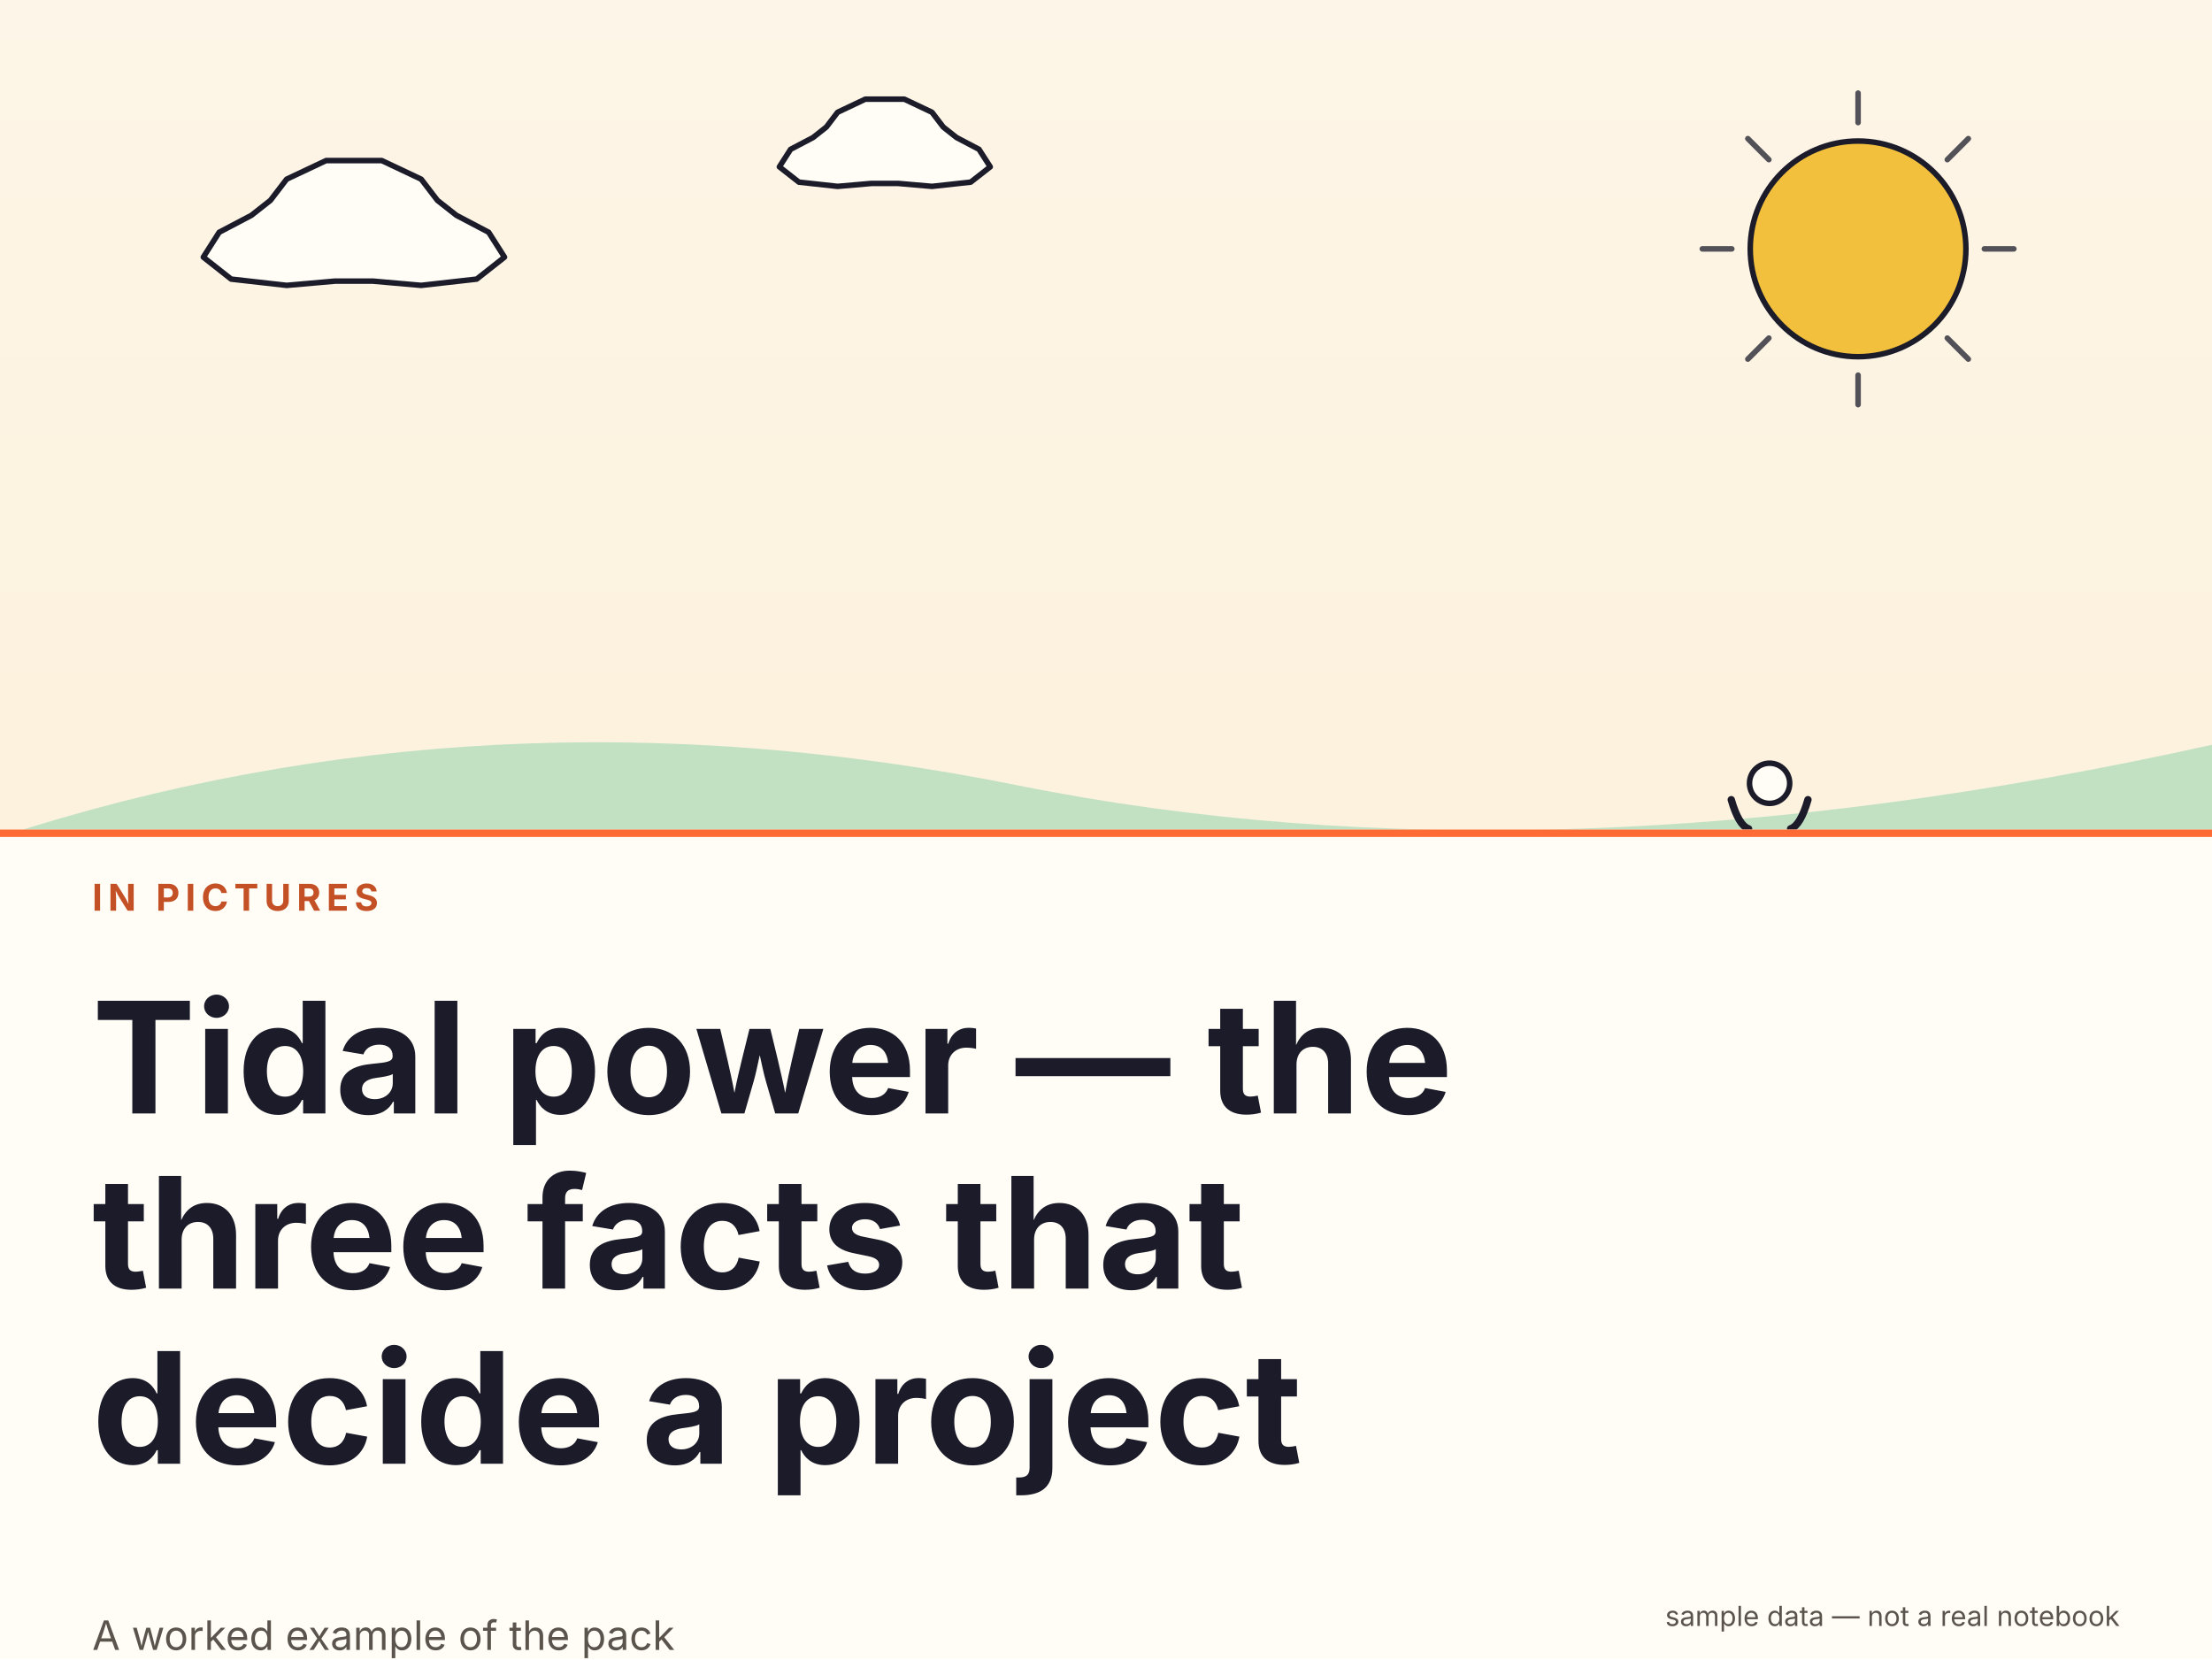
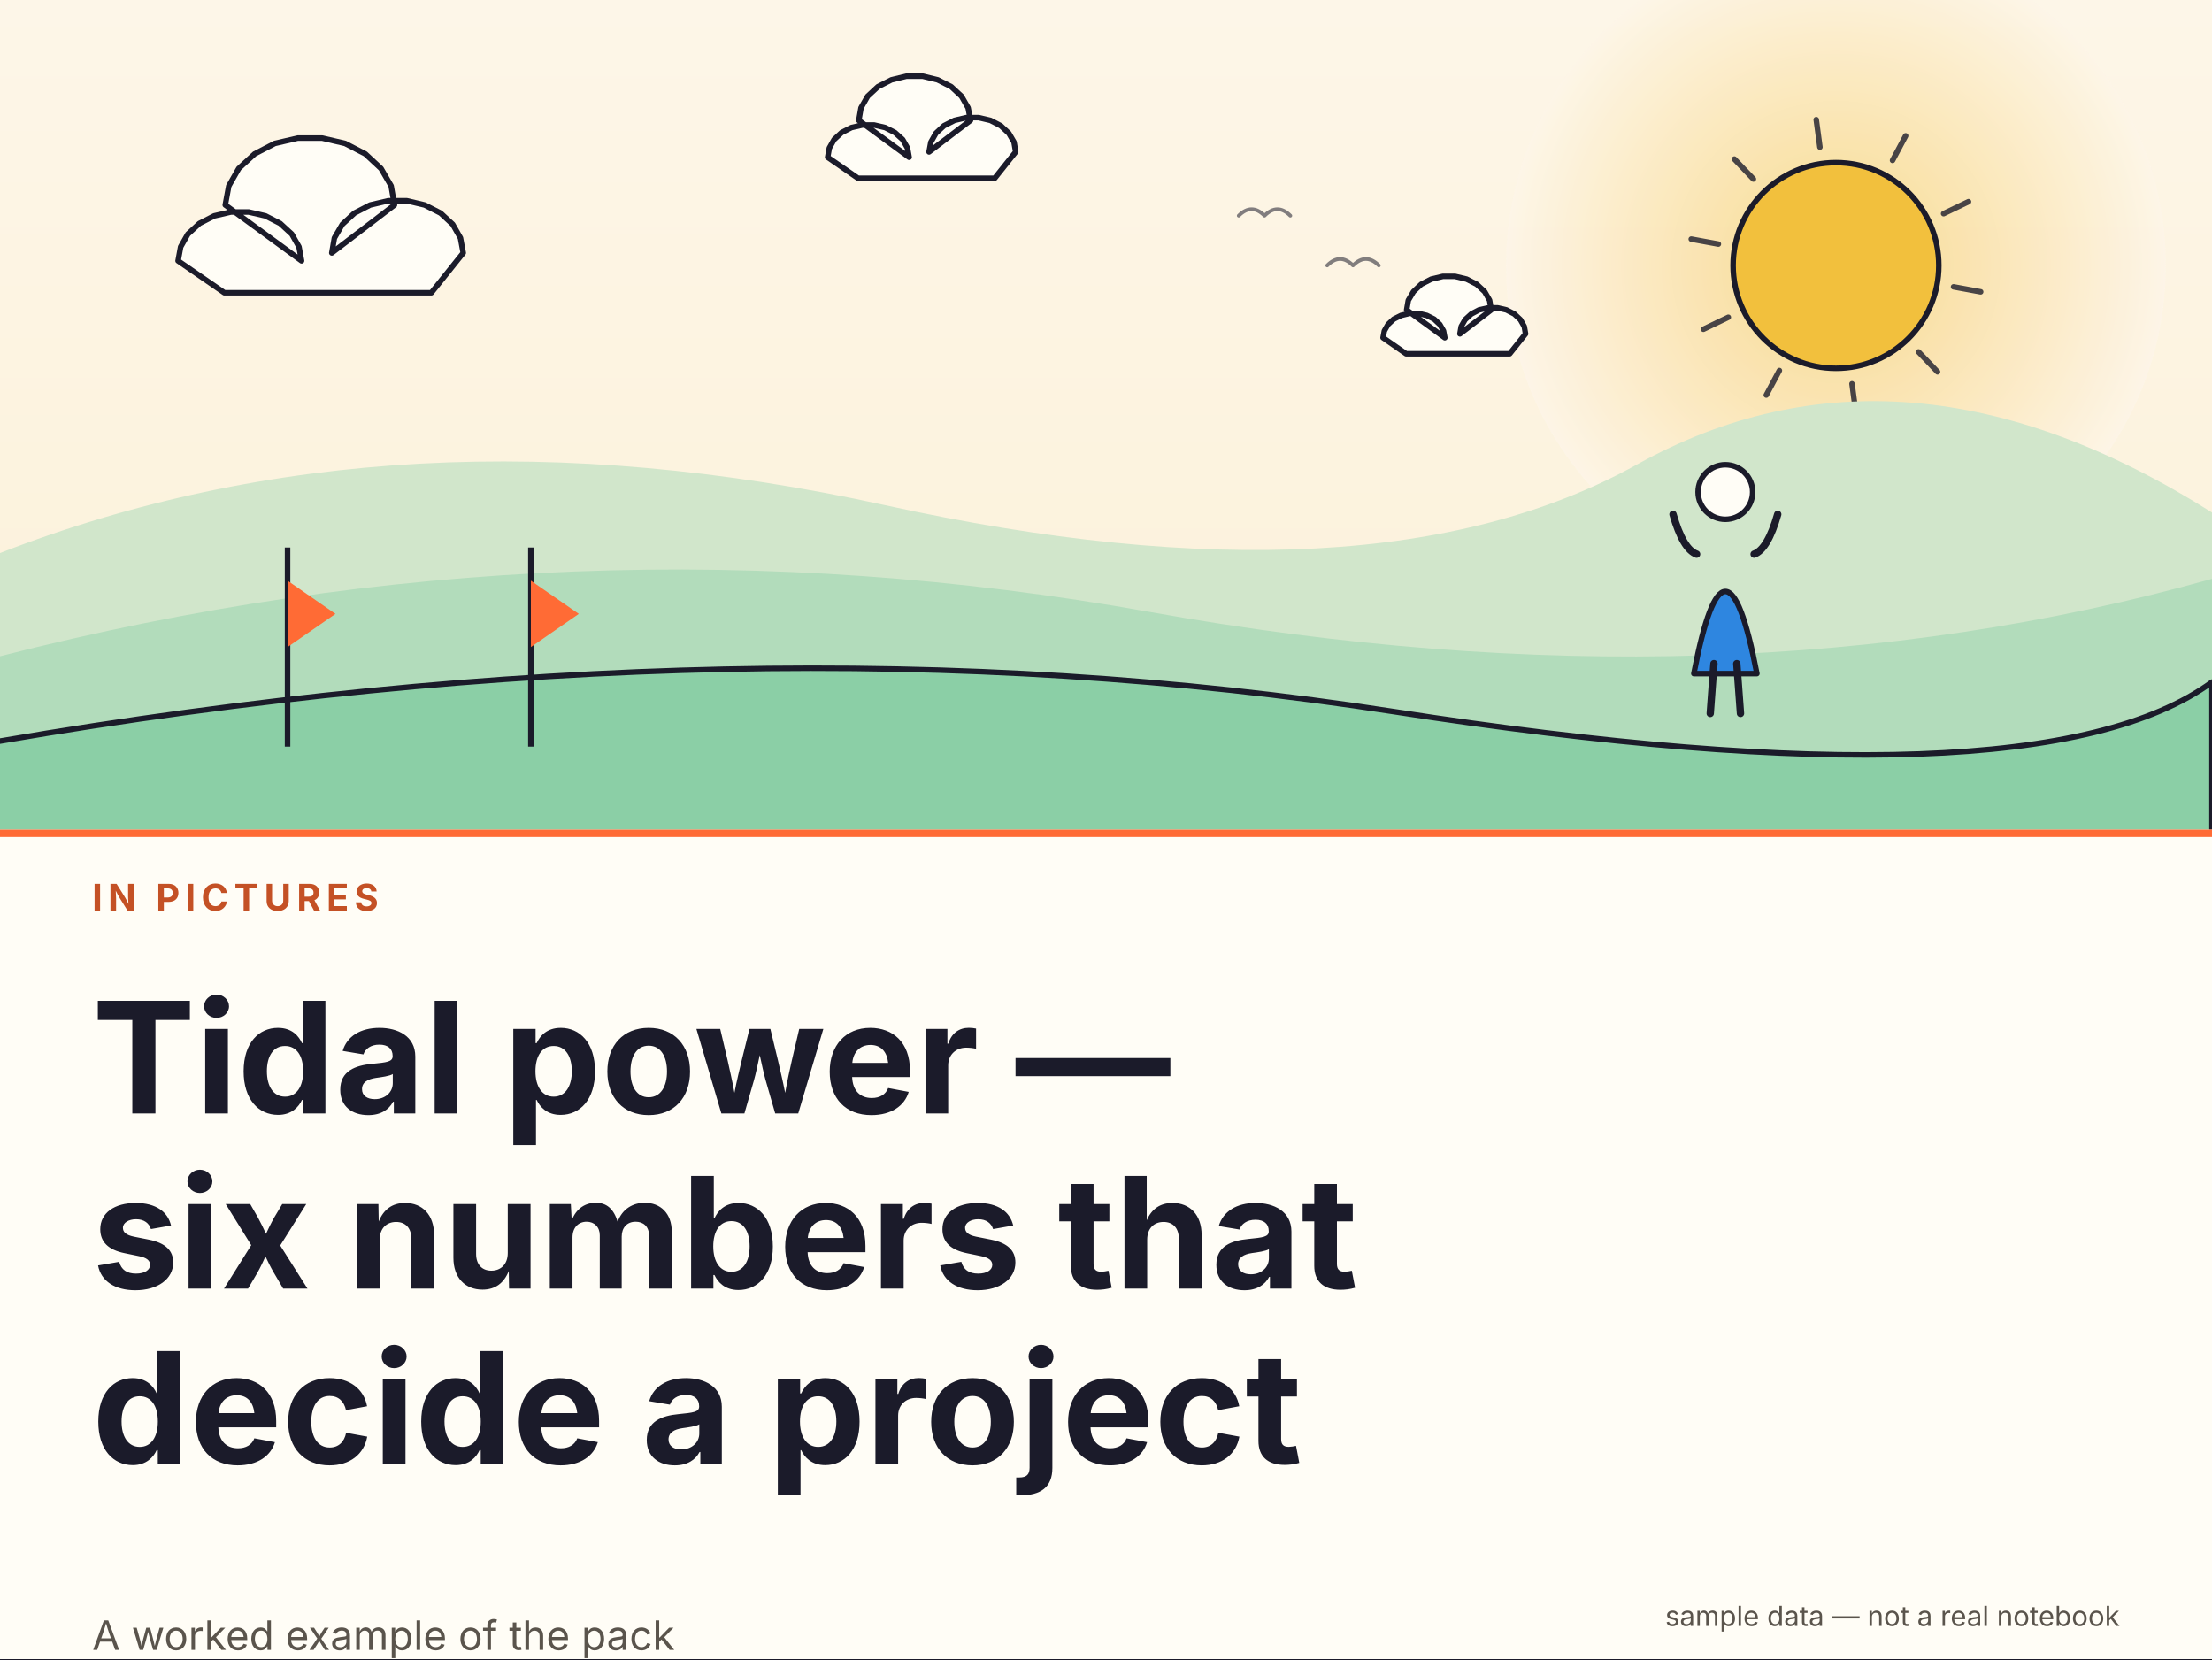
<svg xmlns="http://www.w3.org/2000/svg" width="1200" height="900" viewBox="0 0 1200 900" role="img" aria-labelledby="gfx-title gfx-desc" data-template="cover" data-preset="cartoon" data-detail="standard">
  <defs>
    <filter id="stick" x="-30%" y="-30%" width="160%" height="170%">
      <feDropShadow dx="0" dy="6" stdDeviation="0" flood-color="#000000" flood-opacity="0.16" />
    </filter>
  </defs>
  <linearGradient id="sky" x1="0" y1="0" x2="0" y2="1">
-     <stop offset="0" stop-color="#fdf5e7" />
-     <stop offset="1" stop-color="#fbeed2" />
+     <stop offset="0" stop-color="#fdf6e8" />
+     <stop offset="1" stop-color="#fbebc8" />
  </linearGradient>
  <rect width="1200" height="900" fill="url(#sky)" />
-   <circle cx="1008.0" cy="135.0" r="58.5" fill="#f2c03d" />
-   <circle cx="1008.0" cy="135.0" r="58.5" fill="none" stroke="#1b1b2a" stroke-width="3" />
-   <line x1="1076.5" y1="135.0" x2="1092.5" y2="135.0" stroke="#1b1b2a" stroke-width="3" opacity="0.75" stroke-linecap="round" />
-   <line x1="1056.4" y1="183.4" x2="1067.8" y2="194.8" stroke="#1b1b2a" stroke-width="3" opacity="0.75" stroke-linecap="round" />
-   <line x1="1008.0" y1="203.5" x2="1008.0" y2="219.5" stroke="#1b1b2a" stroke-width="3" opacity="0.75" stroke-linecap="round" />
-   <line x1="959.6" y1="183.4" x2="948.2" y2="194.8" stroke="#1b1b2a" stroke-width="3" opacity="0.75" stroke-linecap="round" />
-   <line x1="939.5" y1="135.0" x2="923.5" y2="135.0" stroke="#1b1b2a" stroke-width="3" opacity="0.75" stroke-linecap="round" />
-   <line x1="959.6" y1="86.6" x2="948.2" y2="75.2" stroke="#1b1b2a" stroke-width="3" opacity="0.75" stroke-linecap="round" />
-   <line x1="1008.0" y1="66.5" x2="1008.0" y2="50.5" stroke="#1b1b2a" stroke-width="3" opacity="0.75" stroke-linecap="round" />
-   <line x1="1056.4" y1="86.6" x2="1067.8" y2="75.2" stroke="#1b1b2a" stroke-width="3" opacity="0.75" stroke-linecap="round" />
-   <path d="M265.1 126.0 L273.7 139.5 L258.6 151.4 L228.5 154.8 L202.3 152.5 L181.7 152.5 L155.5 154.8 L125.4 151.4 L110.3 139.5 L118.9 126.0 L136.4 116.8 L146.7 108.7 L155.5 97.2 L176.9 87.1 L207.1 87.1 L228.5 97.2 L237.3 108.7 L247.6 116.8 Z" fill="#fffdf6" stroke="#1b1b2a" stroke-width="3" stroke-linecap="round" stroke-linejoin="round" />
-   <path d="M531.1 81.0 L537.2 90.5 L526.6 98.8 L505.6 101.1 L487.2 99.5 L472.8 99.5 L454.4 101.1 L433.4 98.8 L422.8 90.5 L428.9 81.0 L441.1 74.6 L448.3 68.9 L454.4 60.9 L469.4 53.8 L490.6 53.8 L505.6 60.9 L511.7 68.9 L518.9 74.6 Z" fill="#fffdf6" stroke="#1b1b2a" stroke-width="3" stroke-linecap="round" stroke-linejoin="round" />
-   <path d="M0 454.0 Q 264.0 368.0 552.0 426.0 T 1200 404.0 L 1200 900 L 0 900" fill="#c2e1c3" />
-   <path d="M0 510.0 Q 360.0 430.0 744.0 492.0 T 1200 474.0 L 1200 900 L 0 900" fill="#97d3ac" />
-   <circle cx="960.0" cy="424.9" r="10.9" fill="#fffdf6" stroke="#1b1b2a" stroke-width="3" />
-   <path d="M947.5 497.2 Q 960.0 431.8 972.5 497.2 Z Z" fill="#2e86e0" stroke="#1b1b2a" stroke-width="3" stroke-linecap="round" stroke-linejoin="round" />
-   <path d="M948.6 449.6 Q 943.2 447.7 939.2 433.8" fill="none" stroke="#1b1b2a" stroke-width="4" stroke-linecap="round" stroke-linejoin="round" />
-   <path d="M971.4 449.6 Q 976.8 447.7 980.8 433.8" fill="none" stroke="#1b1b2a" stroke-width="4" stroke-linecap="round" stroke-linejoin="round" />
-   <line x1="120.0" y1="531.0" x2="120.0" y2="459.0" stroke="#1b1b2a" stroke-width="3" />
-   <path d="M120 459 L 146 477 L 120 495 Z" fill="#ff6b35" />
-   <line x1="240.0" y1="531.0" x2="240.0" y2="459.0" stroke="#1b1b2a" stroke-width="3" />
-   <path d="M240 459 L 266 477 L 240 495 Z" fill="#ff6b35" />
+   <radialGradient id="sunGlow">
+     <stop offset="0" stop-color="#f6d47e" />
+     <stop offset="1" stop-color="#fdf5e7" />
+   </radialGradient>
+   <circle cx="996" cy="144" r="179" fill="url(#sunGlow)" opacity="0.85" />
+   <line x1="1059.8" y1="155.6" x2="1074.5" y2="158.3" stroke="#1b1b2a" stroke-width="3" opacity="0.80" stroke-linecap="round" />
+   <line x1="1040.8" y1="190.9" x2="1051.1" y2="201.7" stroke="#1b1b2a" stroke-width="3" opacity="0.80" stroke-linecap="round" />
+   <line x1="1004.7" y1="208.2" x2="1006.7" y2="223.1" stroke="#1b1b2a" stroke-width="3" opacity="0.80" stroke-linecap="round" />
+   <line x1="965.3" y1="201.0" x2="958.2" y2="214.3" stroke="#1b1b2a" stroke-width="3" opacity="0.80" stroke-linecap="round" />
+   <line x1="937.6" y1="172.1" x2="924.1" y2="178.6" stroke="#1b1b2a" stroke-width="3" opacity="0.80" stroke-linecap="round" />
+   <line x1="932.2" y1="132.4" x2="917.5" y2="129.7" stroke="#1b1b2a" stroke-width="3" opacity="0.80" stroke-linecap="round" />
+   <line x1="951.2" y1="97.1" x2="940.9" y2="86.3" stroke="#1b1b2a" stroke-width="3" opacity="0.80" stroke-linecap="round" />
+   <line x1="987.3" y1="79.8" x2="985.3" y2="64.9" stroke="#1b1b2a" stroke-width="3" opacity="0.80" stroke-linecap="round" />
+   <line x1="1026.7" y1="87.0" x2="1033.8" y2="73.7" stroke="#1b1b2a" stroke-width="3" opacity="0.80" stroke-linecap="round" />
+   <line x1="1054.4" y1="115.9" x2="1067.9" y2="109.4" stroke="#1b1b2a" stroke-width="3" opacity="0.80" stroke-linecap="round" />
+   <circle cx="996.0" cy="144.0" r="55.8" fill="#f2c03d" />
+   <circle cx="996.0" cy="144.0" r="55.8" fill="none" stroke="#1b1b2a" stroke-width="3" />
+   <path d="M96.6 141.5 L98.0 133.9 L101.9 127.0 L108.2 121.2 L116.2 117.1 L125.3 115.0 L134.9 115.0 L144.0 117.1 L152.0 121.2 L158.3 127.0 L162.2 133.9 L163.6 141.5 L122.2 111.2 L124.1 100.9 L129.5 91.4 L138.1 83.5 L149.1 77.8 L161.6 74.9 L174.7 74.9 L187.2 77.8 L198.2 83.5 L206.7 91.4 L212.2 100.9 L214.0 111.2 L180.0 137.2 L181.4 129.1 L185.7 121.7 L192.3 115.6 L200.8 111.2 L210.6 108.9 L220.7 108.9 L230.4 111.2 L239.0 115.6 L245.6 121.7 L249.8 129.1 L251.3 137.2 L234.0 158.8 L121.7 158.8 Z" fill="#fffdf6" stroke="#1b1b2a" stroke-width="3" stroke-linecap="round" stroke-linejoin="round" />
+   <path d="M449.0 85.3 L449.9 80.3 L452.5 75.7 L456.6 71.9 L461.9 69.2 L467.9 67.8 L474.2 67.8 L480.2 69.2 L485.5 71.9 L489.7 75.7 L492.3 80.3 L493.2 85.3 L465.9 65.3 L467.1 58.5 L470.7 52.2 L476.3 47.0 L483.6 43.3 L491.8 41.3 L500.5 41.3 L508.7 43.3 L516.0 47.0 L521.6 52.2 L525.2 58.5 L526.5 65.3 L504.0 82.4 L505.0 77.1 L507.7 72.3 L512.1 68.2 L517.8 65.3 L524.2 63.8 L530.9 63.8 L537.3 65.3 L542.9 68.2 L547.3 72.3 L550.1 77.1 L551.0 82.4 L539.6 96.7 L465.5 96.7 Z" fill="#fffdf6" stroke="#1b1b2a" stroke-width="3" stroke-linecap="round" stroke-linejoin="round" />
+   <path d="M750.3 183.2 L751.0 179.5 L753.0 176.0 L756.1 173.1 L760.1 171.1 L764.7 170.0 L769.4 170.0 L774.0 171.1 L778.0 173.1 L781.1 176.0 L783.1 179.5 L783.8 183.2 L763.1 168.1 L764.0 162.9 L766.8 158.2 L771.0 154.2 L776.5 151.4 L782.8 149.9 L789.3 149.9 L795.6 151.4 L801.1 154.2 L805.4 158.2 L808.1 162.9 L809.0 168.1 L792.0 181.1 L792.7 177.1 L794.8 173.4 L798.2 170.3 L802.4 168.1 L807.3 167.0 L812.4 167.0 L817.2 168.1 L821.5 170.3 L824.8 173.4 L826.9 177.1 L827.6 181.1 L819.0 191.9 L762.8 191.9 Z" fill="#fffdf6" stroke="#1b1b2a" stroke-width="3" stroke-linecap="round" stroke-linejoin="round" />
+   <path d="M672 117 q 7 -7 14 0 q 7 -7 14 0" fill="none" stroke="#1b1b2a" stroke-width="2" stroke-linecap="round" stroke-linejoin="round" opacity="0.55" />
+   <path d="M720 144 q 7 -7 14 0 q 7 -7 14 0" fill="none" stroke="#1b1b2a" stroke-width="2" stroke-linecap="round" stroke-linejoin="round" opacity="0.55" />
+   <path d="M0 300.0 Q 216.0 216.0 480.0 274.0 T 888.0 252.0 T 1200 278.0 L 1200 900 L 0 900" fill="#d1e6cb" />
+   <path d="M0 356.0 Q 312.0 276.0 624.0 332.0 T 1200 314.0 L 1200 900 L 0 900" fill="#b2dcbb" />
+   <path d="M0 402.0 Q 408 332.0 756.0 386.0 T 1200 370.0 L 1200 900 L 0 900" fill="#8bcfa6" stroke="#1b1b2a" stroke-width="3" stroke-linecap="round" stroke-linejoin="round" />
+   <circle cx="936.0" cy="266.9" r="14.8" fill="#fffdf6" stroke="#1b1b2a" stroke-width="3" />
+   <path d="M918.9 365.4 Q 936.0 276.3 953.1 365.4 Z Z" fill="#2e86e0" stroke="#1b1b2a" stroke-width="3" stroke-linecap="round" stroke-linejoin="round" />
+   <path d="M929.8 360.0 L 927.8 387.0" fill="none" stroke="#1b1b2a" stroke-width="4" stroke-linecap="round" stroke-linejoin="round" />
+   <path d="M942.2 360.0 L 944.2 387.0" fill="none" stroke="#1b1b2a" stroke-width="4" stroke-linecap="round" stroke-linejoin="round" />
+   <path d="M920.4 300.6 Q 913.0 297.9 907.6 279.0" fill="none" stroke="#1b1b2a" stroke-width="4" stroke-linecap="round" stroke-linejoin="round" />
+   <path d="M951.6 300.6 Q 959.0 297.9 964.4 279.0" fill="none" stroke="#1b1b2a" stroke-width="4" stroke-linecap="round" stroke-linejoin="round" />
+   <line x1="156.0" y1="405.0" x2="156.0" y2="297.0" stroke="#1b1b2a" stroke-width="3" />
+   <path d="M156 315 L 182 333 L 156 351 Z" fill="#ff6b35" />
+   <line x1="288.0" y1="405.0" x2="288.0" y2="297.0" stroke="#1b1b2a" stroke-width="3" />
+   <path d="M288 315 L 314 333 L 288 351 Z" fill="#ff6b35" />
  <rect x="0.0" y="450.0" width="1200.0" height="450.0" fill="#fffdf6" />
  <rect x="0.0" y="450.0" width="1200.0" height="4.0" fill="#ff6b35" />
  <text x="50.0" y="494.0" font-family="'Inter var','Inter','DejaVu Sans','Helvetica Neue',Arial,sans-serif" font-size="20" font-weight="700" fill="#c45125" letter-spacing="3">IN PICTURES</text>
-   <text x="50.0" y="604.0" font-family="'Inter var','Inter','DejaVu Sans','Helvetica Neue',Arial,sans-serif" font-size="84" font-weight="700" fill="#1b1b2a">Tidal power — the</text>
-   <text x="50.0" y="699.0" font-family="'Inter var','Inter','DejaVu Sans','Helvetica Neue',Arial,sans-serif" font-size="84" font-weight="700" fill="#1b1b2a">three facts that</text>
+   <text x="50.0" y="604.0" font-family="'Inter var','Inter','DejaVu Sans','Helvetica Neue',Arial,sans-serif" font-size="84" font-weight="700" fill="#1b1b2a">Tidal power —</text>
+   <text x="50.0" y="699.0" font-family="'Inter var','Inter','DejaVu Sans','Helvetica Neue',Arial,sans-serif" font-size="84" font-weight="700" fill="#1b1b2a">six numbers that</text>
  <text x="50.0" y="794.0" font-family="'Inter var','Inter','DejaVu Sans','Helvetica Neue',Arial,sans-serif" font-size="84" font-weight="700" fill="#1b1b2a">decide a project</text>
  <text x="50.0" y="895.0" font-family="'Inter var','Inter','DejaVu Sans','Helvetica Neue',Arial,sans-serif" font-size="22" font-weight="400" fill="#5a544c">A worked example of the pack</text>
  <text x="1150.0" y="882.0" font-family="'Inter var','Inter','DejaVu Sans','Helvetica Neue',Arial,sans-serif" font-size="15" font-weight="400" fill="#5a544c" text-anchor="end">sample data — not a real notebook</text>
</svg>
